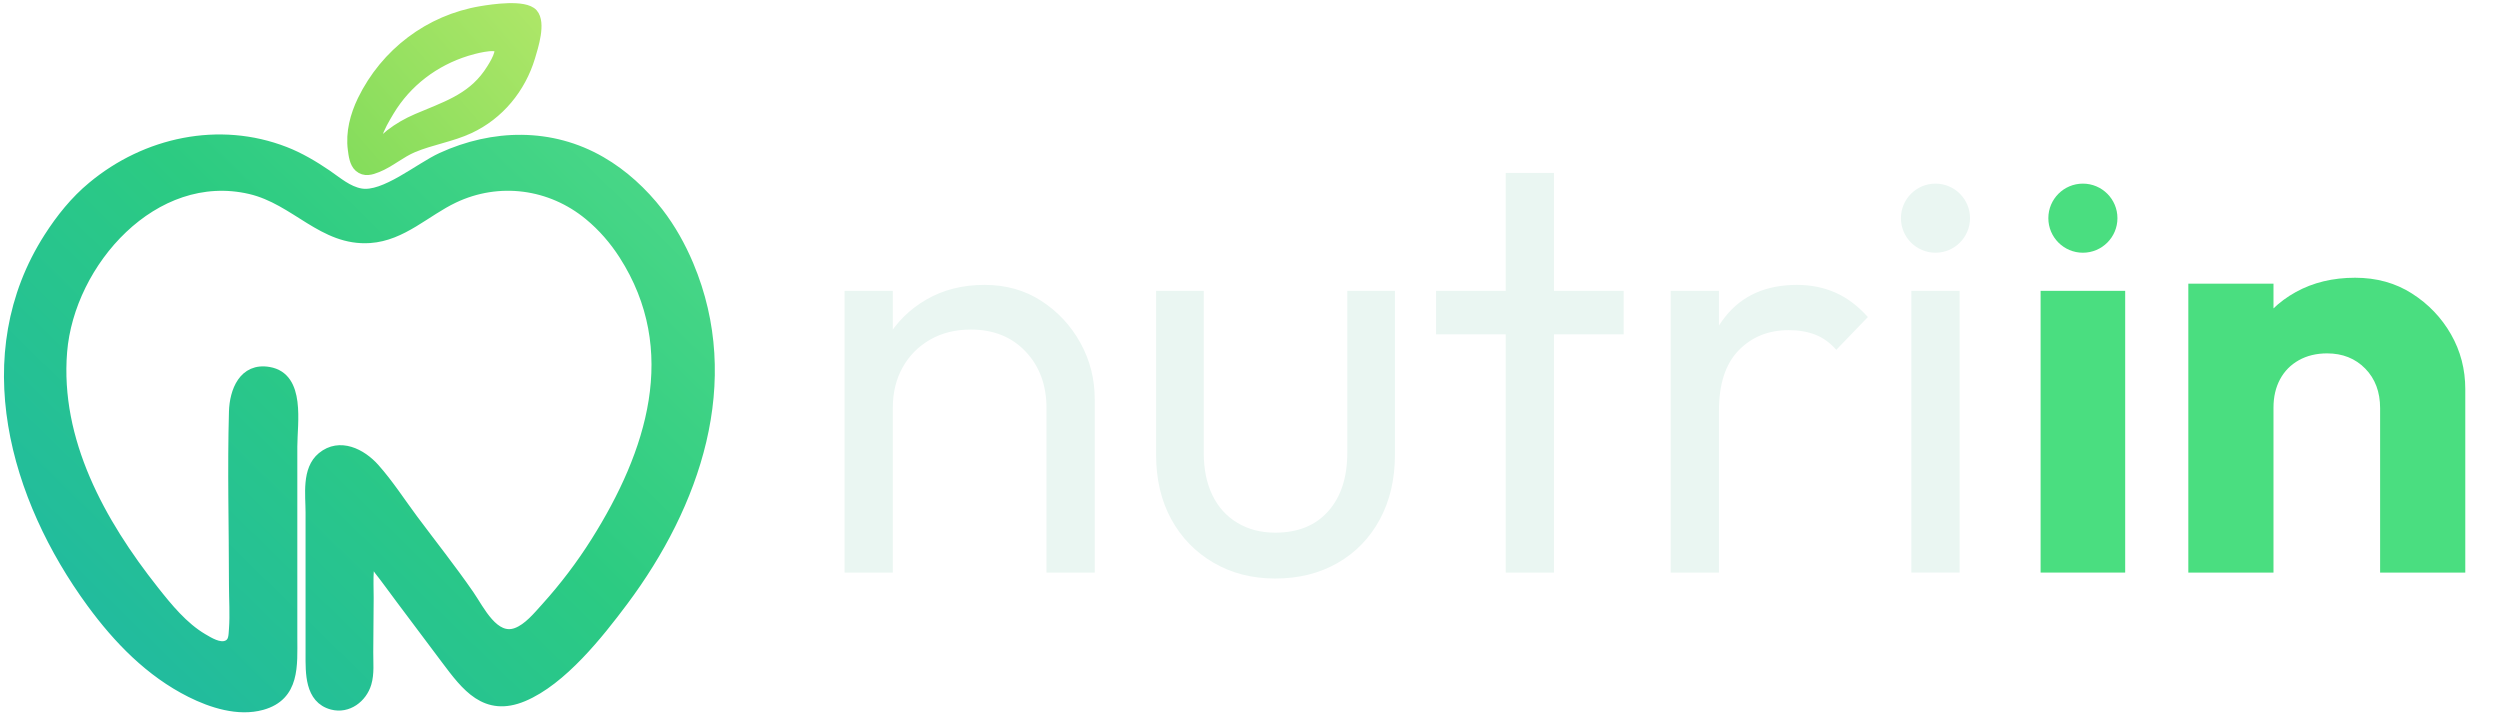
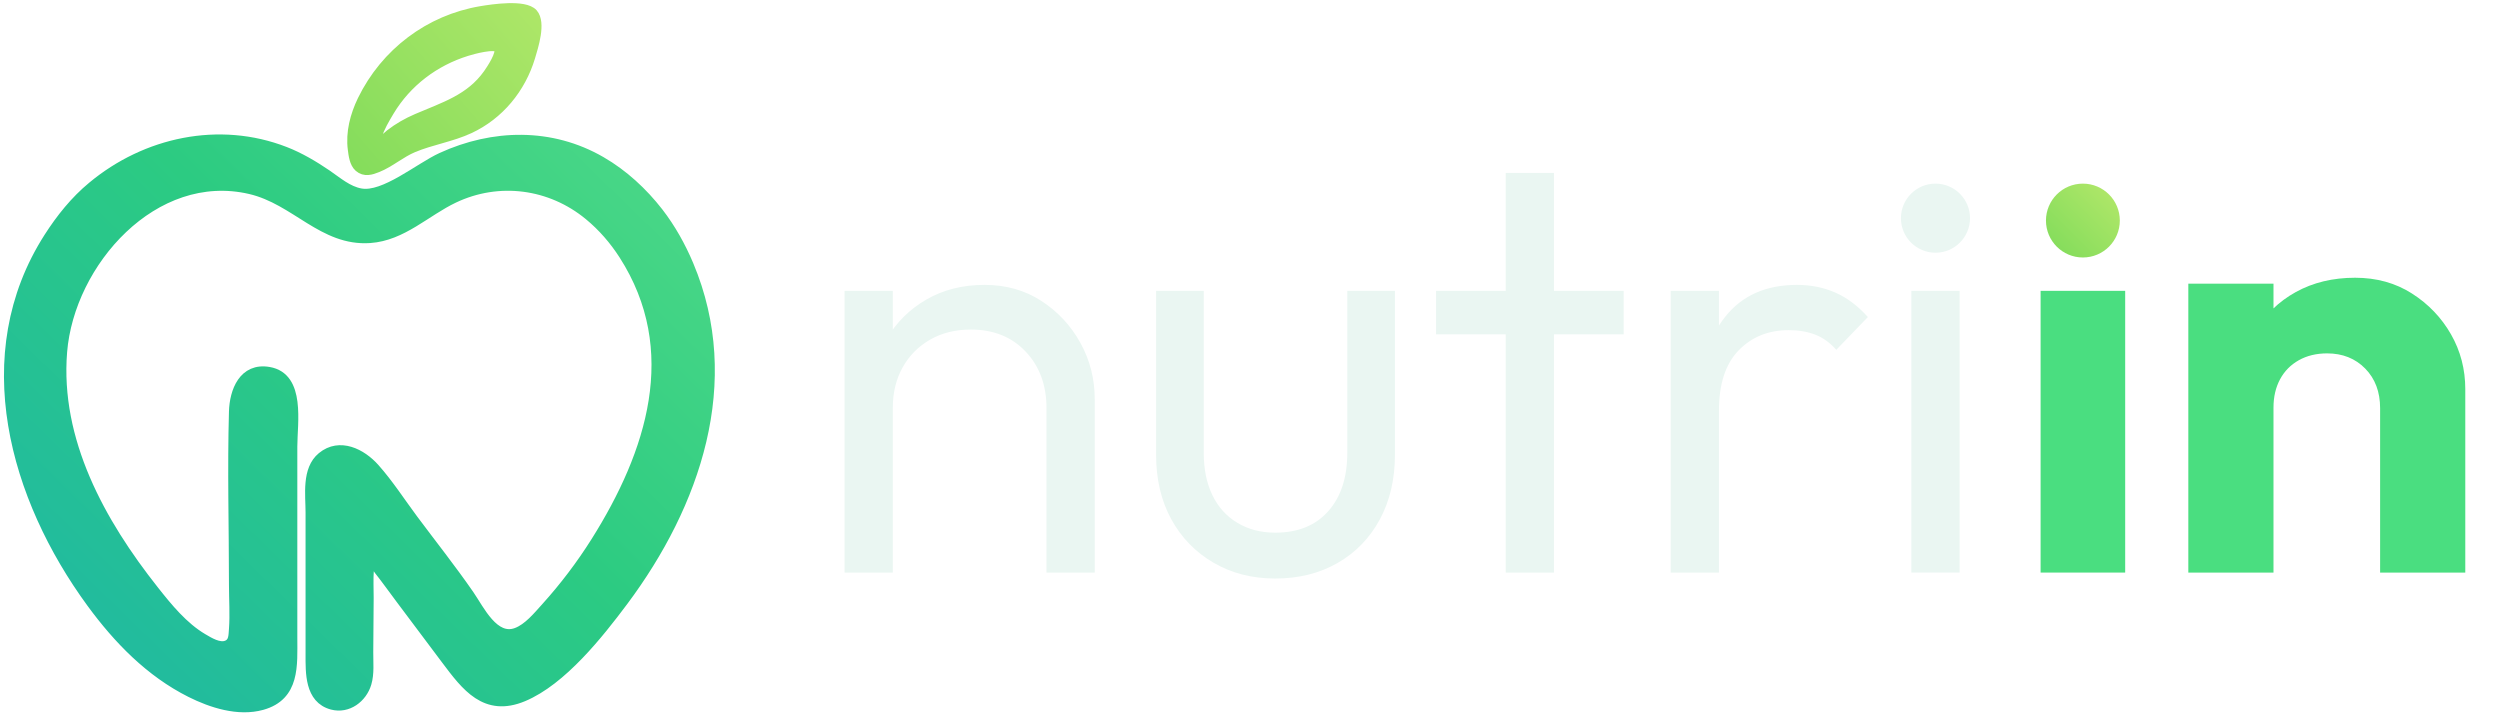
<svg xmlns="http://www.w3.org/2000/svg" viewBox="0 0 3493 1000" role="img" aria-label="Nutriin">
  <defs>
    <linearGradient id="hs" gradientUnits="userSpaceOnUse" x1="260" y1="1040" x2="980" y2="300">
      <stop offset="0" stop-color="#1FB8A4" />
      <stop offset=".55" stop-color="#2CCB82" />
      <stop offset="1" stop-color="#4ED987" />
    </linearGradient>
    <linearGradient id="hl" gradientUnits="userSpaceOnUse" x1="600" y1="440" x2="900" y2="180">
+       <stop offset="0" stop-color="#7EDB5A" />
+       <stop offset="1" stop-color="#B5E86A" />
+     </linearGradient>
+     <linearGradient id="hw" x1="0" y1="1" x2="1" y2="0">
      <stop offset="0" stop-color="#7EDB5A" />
      <stop offset="1" stop-color="#B5E86A" />
    </linearGradient>
  </defs>
  <g transform="translate(-208.29,-203.68) scale(1.15075)">
    <g fill-rule="evenodd">
      <path d="M293.2,403.4 C272.2,420.7 254.8,442.5 240.2,465.3 C148.8,608.1 198.7,781.4 292.1,909.0 C324.4,953.1 363.2,993.1 412.5,1017.8 C438.0,1030.6 470.4,1041.0 499.0,1033.1 C539.4,1021.9 536.0,984.6 536.0,951.1 C536.0,873.8 536.0,796.4 536.0,719.1 C536.0,690.6 546.1,635.2 507.5,628.5 C476.7,623.1 465.7,652.1 465.0,676.8 C463.0,746.6 465.0,816.9 465.0,886.8 C465.0,904.6 466.3,923.0 465.0,940.8 C464.3,948.7 465.0,957.2 456.3,960.6 C447.0,964.2 434.9,956.7 427.3,952.2 C403.5,938.2 384.7,915.1 367.8,893.7 C302.9,811.7 247.8,712.3 256.5,604.2 C265.3,495.3 367.8,379.4 484.9,406.7 C540.2,419.7 573.1,470.1 630.2,466.1 C669.4,463.4 698.0,433.7 731.9,417.6 C786.5,391.6 849.6,400.0 896.2,438.5 C912.7,452.1 926.8,468.4 938.3,486.3 C1012.7,602.3 971.8,727.6 904.3,834.8 C886.6,862.9 866.3,889.7 844.0,914.4 C834.2,925.2 822.3,940.0 808.1,945.2 C780.8,955.3 763.2,917.3 750.7,899.2 C729.1,868.0 705.4,838.1 682.7,807.7 C667.3,787.0 652.9,764.6 635.8,745.4 C620.0,727.7 593.5,714.1 572.0,731.8 C553.2,747.3 558.0,777.7 558.0,799.2 C558.0,856.6 558.0,913.9 558.0,971.2 C558.0,993.6 556.9,1025.4 584.3,1032.7 C603.2,1037.7 620.7,1024.4 626.0,1006.7 C629.6,994.9 628.1,981.2 628.2,969.0 C628.4,947.0 628.5,925.0 628.7,903.0 C628.7,891.8 628.1,880.3 628.9,869.1 C629.1,867.1 628.0,858.1 631.4,858.1 C634.7,858.2 639.2,866.8 641.0,869.0 C650.1,880.5 658.6,892.5 667.4,904.2 C685.8,928.7 704.2,953.2 722.6,977.8 C747.0,1010.3 770.5,1041.9 816.2,1022.8 C863.3,1003.1 908.0,946.6 937.9,906.6 C1025.4,789.4 1076.9,640.8 1017.2,498.9 C1007.6,476.1 995.6,454.6 980.5,435.0 C961.4,410.4 937.8,388.6 910.8,373.0 C850.2,337.9 779.7,339.6 717.2,368.2 C690.0,380.7 647.6,416.8 619.1,411.8 C603.2,409.0 590.6,397.7 577.7,388.9 C562.0,378.2 544.8,368.0 527.0,361.1 C447.0,330.0 358.0,349.5 293.2,403.4Z" fill="url(#hs)" stroke="url(#hs)" stroke-width="12" stroke-linejoin="round" />
      <path d="M828.1,193.5 C818.1,182.2 778.9,188.1 765.2,190.4 C702.3,200.9 649.0,241.3 621.0,298.7 C612.1,317.2 606.6,337.8 609.3,358.4 C610.2,365.3 611.3,375.0 616.9,379.9 C623.8,385.9 631.6,383.4 639.3,380.3 C654.5,374.2 667.4,362.5 682.8,356.1 C704.8,346.9 729.2,343.3 750.9,333.2 C787.1,316.4 813.4,284.2 824.8,246.3 C828.6,233.5 838.0,204.8 828.1,193.5Z M786.7,235.6 C790.6,241.8 777.4,261.6 773.6,266.9 C751.9,297.5 720.1,306.9 687.3,321.0 C675.5,326.1 664.9,332.1 654.7,340.0 C652.4,341.8 639.0,354.6 636.9,352.1 C635.3,350.2 638.1,344.1 638.7,342.2 C642.0,331.4 648.0,321.5 653.7,311.9 C674.9,276.6 708.4,251.3 747.6,239.1 C754.0,237.1 782.5,229.0 786.7,235.6Z" fill="url(#hl)" stroke="url(#hl)" stroke-width="12" stroke-linejoin="round" />
    </g>
  </g>
  <g transform="translate(1123.452,800) scale(0.8322148)">
    <g fill="#EAF6F2">
      <path d="M407 0L407 -276Q407 -334 372 -371Q337 -408 280 -408Q241 -408 211.5 -391Q182 -374 165.5 -344.5Q149 -315 149 -277L114 -296Q114 -350 138.5 -392Q163 -434 205.5 -458.5Q248 -483 303 -483Q357 -483 398.5 -456Q440 -429 464 -385.5Q488 -342 488 -291L488 0ZM68 0L68 -473L149 -473L149 0ZM791 10Q733 10 687.5 -16.5Q642 -43 616.5 -89.5Q591 -136 591 -198L591 -473L671 -473L671 -201Q671 -160 685.5 -130Q700 -100 727.5 -83.5Q755 -67 791 -67Q848 -67 880 -103Q912 -139 912 -201L912 -473L992 -473L992 -198Q992 -136 966.5 -89Q941 -42 895.5 -16Q850 10 791 10ZM1178 0L1178 -671L1259 -671L1259 0ZM1061 -400L1061 -473L1376 -473L1376 -400ZM1455 0L1455 -473L1536 -473L1536 0ZM1536 -272L1504 -286Q1504 -376 1546.5 -429.5Q1589 -483 1667 -483Q1702 -483 1731.5 -470Q1761 -457 1786 -429L1733 -374Q1717 -392 1697.5 -399.5Q1678 -407 1653 -407Q1602 -407 1569 -373Q1536 -339 1536 -272Z" />
      <g transform="translate(1791,0)">
        <path d="M68 0L68 -473L149 -473L149 0Z" />
      </g>
      <circle cx="1899.5" cy="-595" r="58" />
    </g>
    <g fill="#4ADE80">
      <g transform="translate(2020,0)">
        <path d="M56 0L56 -473L198 -473L198 0Z" />
      </g>
      <g transform="translate(2268,0)">
        <path d="M378 0L378 -276Q378 -317 353 -342.5Q328 -368 289 -368Q262 -368 241.5 -356.5Q221 -345 210 -324.5Q199 -304 199 -277L143 -304Q143 -361 168 -404Q193 -447 236.5 -471Q280 -495 336 -495Q390 -495 431.5 -468.5Q473 -442 497 -400Q521 -358 521 -308L521 0ZM56 0L56 -485L199 -485L199 0Z" />
      </g>
-       <circle cx="2147.0" cy="-595" r="58" />
+       <g fill="url(#hw)">
+         <circle cx="2147.0" cy="-591" r="62" />
+       </g>
    </g>
  </g>
</svg>
